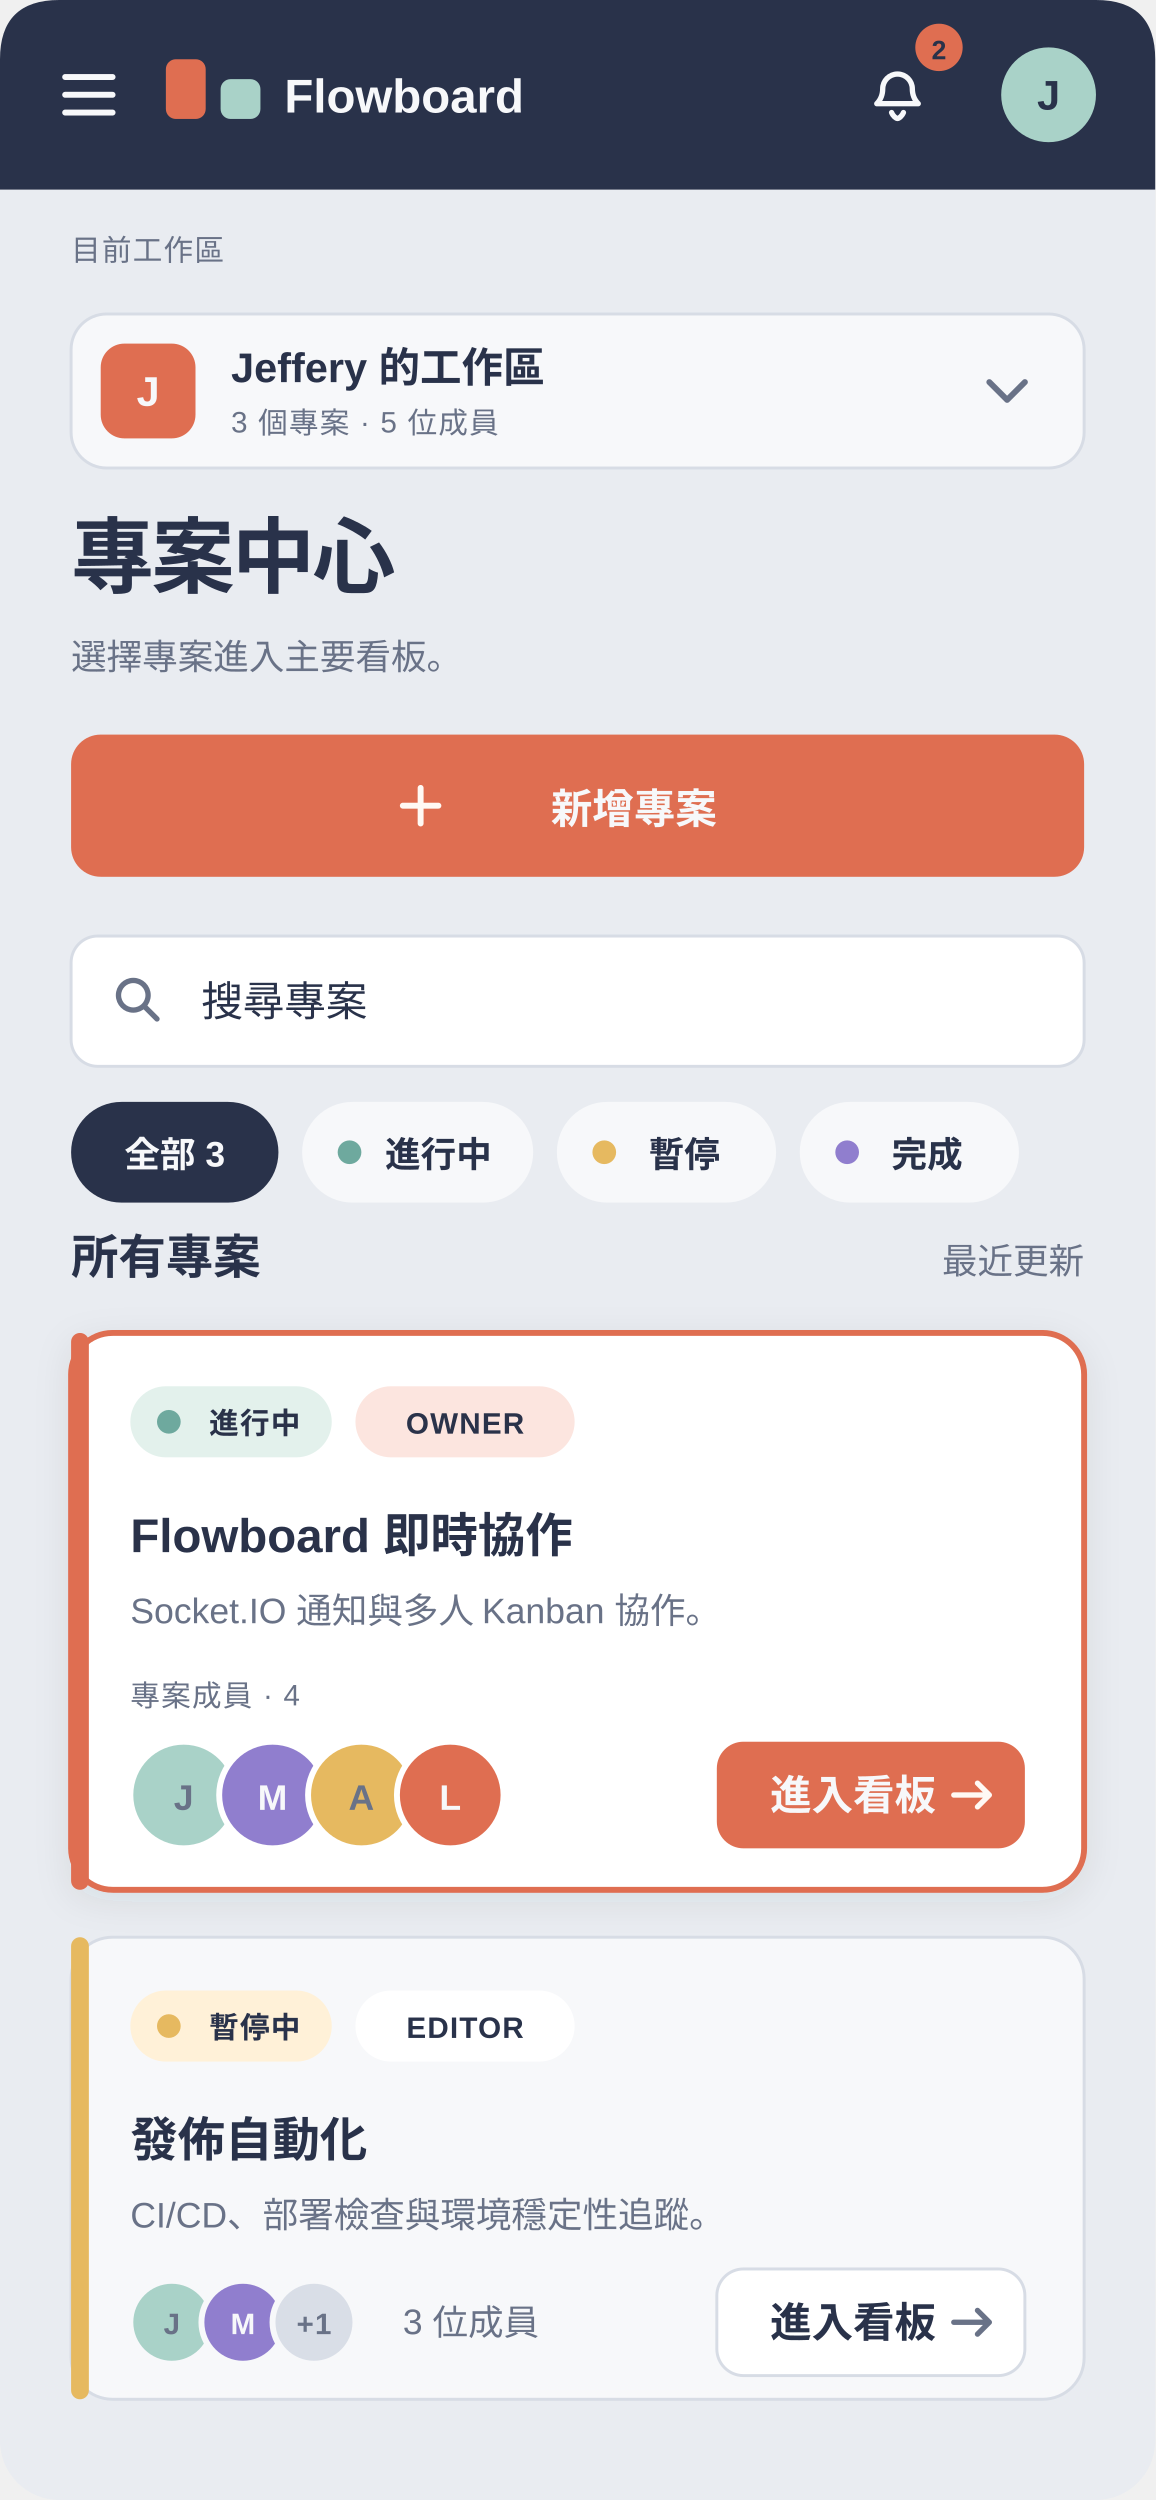
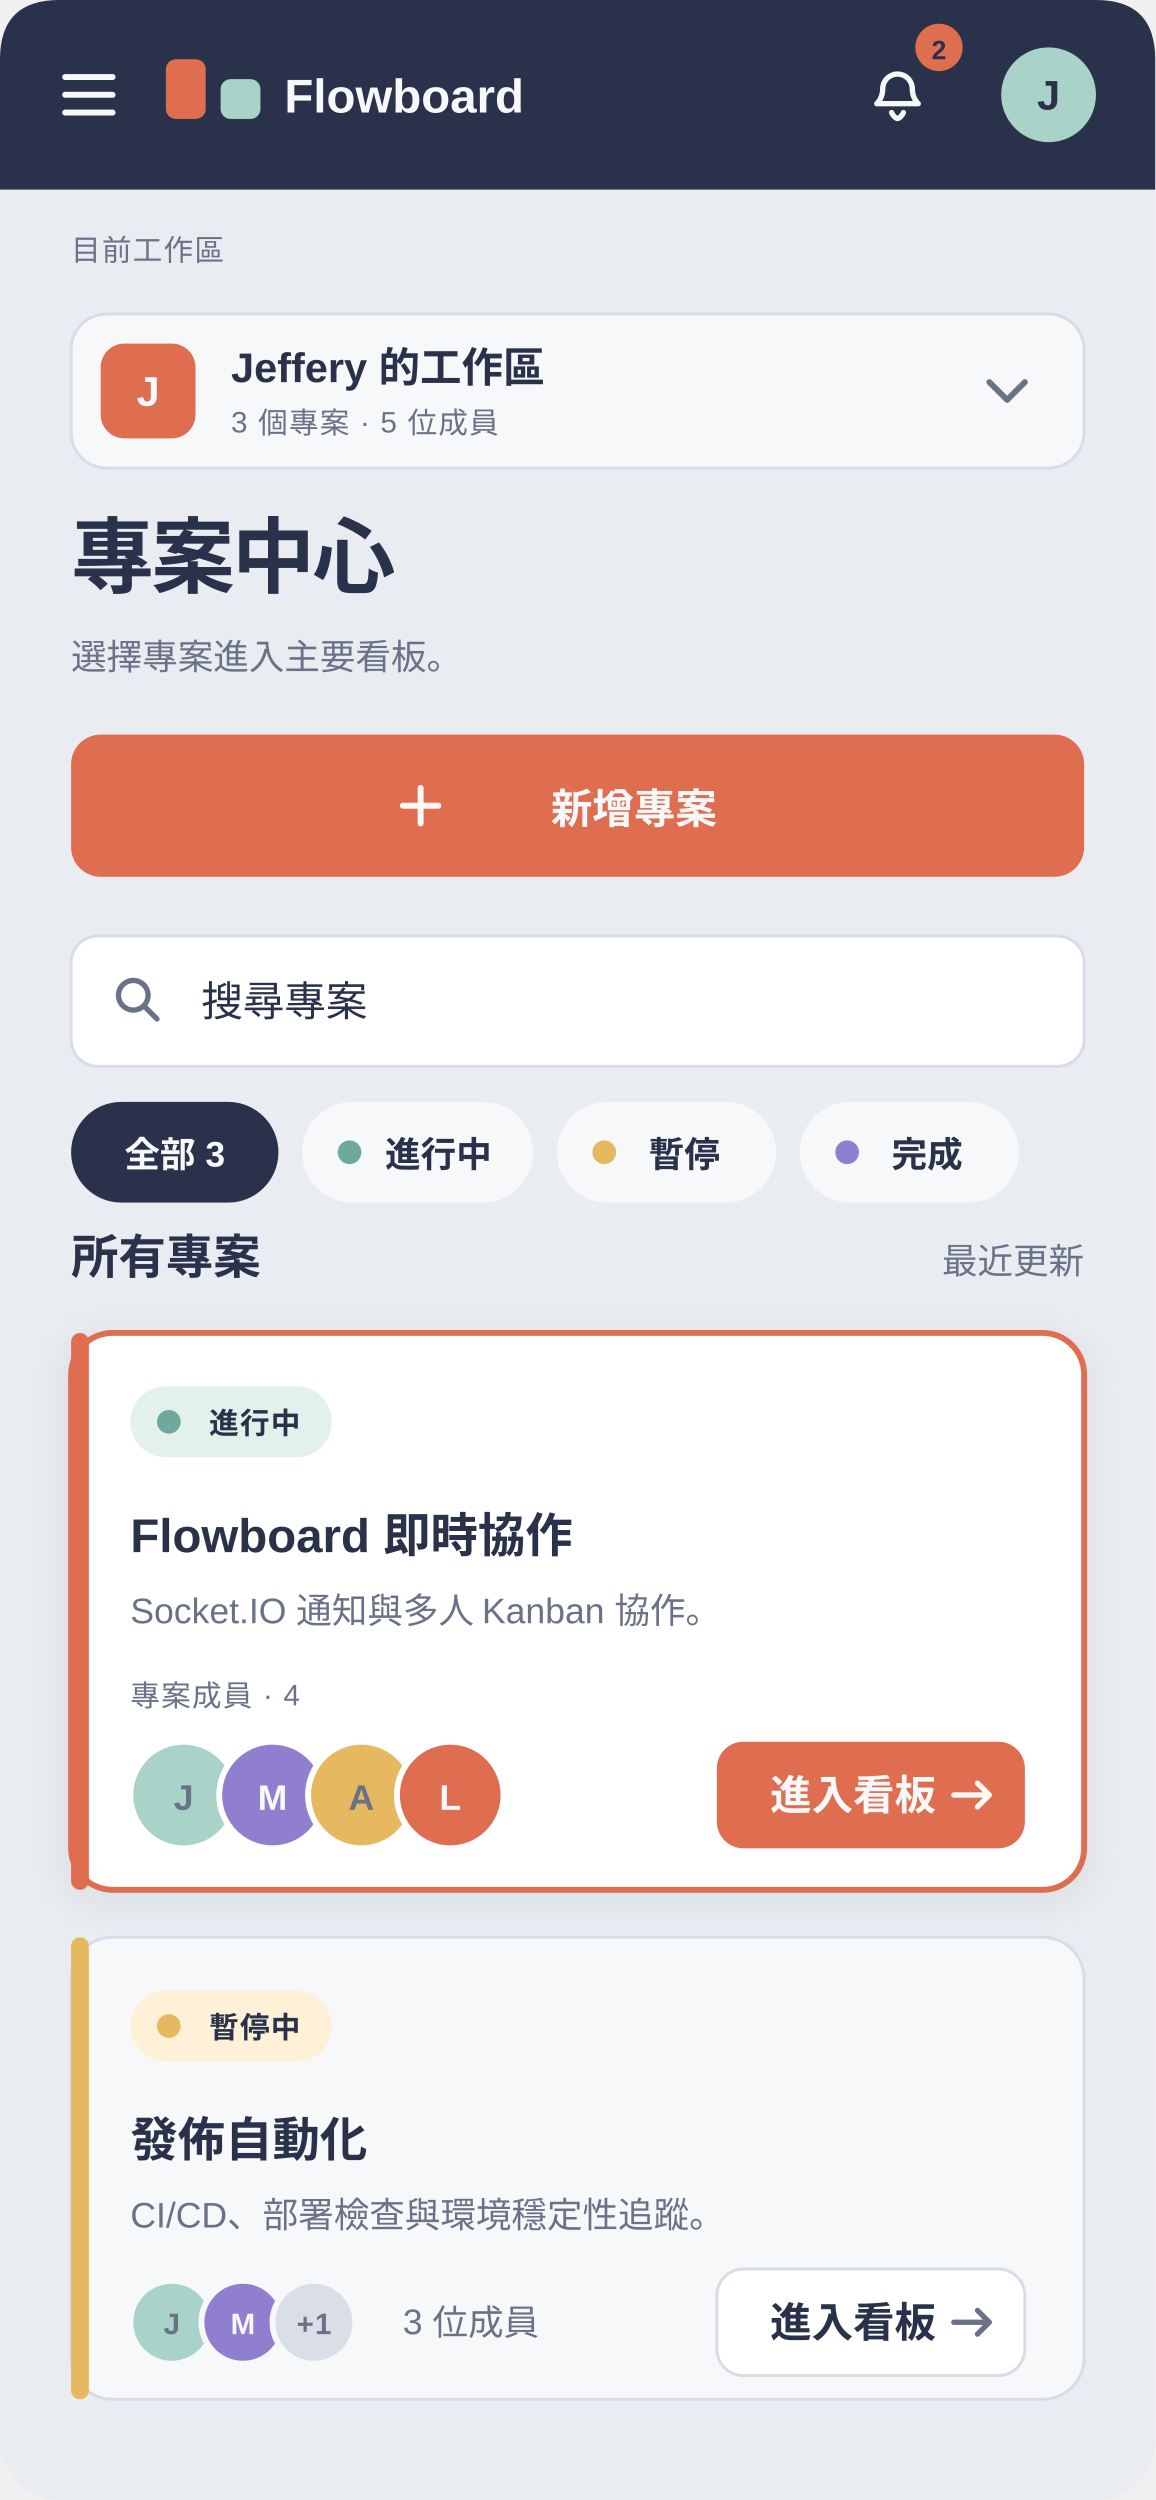
<svg xmlns="http://www.w3.org/2000/svg" width="390" height="844" viewBox="0 0 390 844">
  <defs>
    <filter id="surface-shadow" x="-12%" y="-12%" width="124%" height="132%">
      <feDropShadow dx="0" dy="3" stdDeviation="6" flood-color="#29324A" flood-opacity=".08" />
    </filter>
    <style>
      text{font-family:"Noto Sans TC","PingFang TC",Arial,sans-serif;fill:#29324A}.display{font-size:28px;font-weight:750;letter-spacing:-.03em}.title{font-size:20px;font-weight:700}.h2{font-size:16px;font-weight:700}.body{font-size:14px}.small{font-size:12px;fill:#697287}.tiny{font-size:10px;letter-spacing:.04em;fill:#697287}.inverse{fill:#F7F8FA}.soft{fill:#BFC7D7}.button{font-size:14px;font-weight:700}.medium{font-weight:700}.status{font-size:10px;font-weight:700;letter-spacing:.04em}.tab{font-size:12px;font-weight:700}
    </style>
    <g id="mark">
      <rect width="16" height="24" rx="4" fill="#DF6E51" />
      <rect x="22" y="8" width="16" height="16" rx="4" fill="#A9D2C8" />
    </g>
    <g id="plus-icon" fill="none" stroke="currentColor" stroke-width="2" stroke-linecap="round">
      <path d="M8 2v12M2 8h12" />
    </g>
    <g id="menu-icon" fill="none" stroke="currentColor" stroke-width="2" stroke-linecap="round">
      <path d="M2 4h16M2 10h16M2 16h16" />
    </g>
    <g id="bell-icon" fill="none" stroke="currentColor" stroke-width="1.8" stroke-linecap="round" stroke-linejoin="round">
      <path d="M3 12c1.4-1.4 2-3.2 2-5a5 5 0 0 1 10 0c0 1.8.6 3.6 2 5H3Z" />
      <path d="M8 15c.5 1.2 1.5 2 2 2s1.5-.8 2-2" />
    </g>
    <g id="search-icon" fill="none" stroke="currentColor" stroke-width="1.8" stroke-linecap="round">
      <circle cx="7" cy="7" r="5" />
      <path d="m11 11 4 4" />
    </g>
    <g id="chevron-down" fill="none" stroke="currentColor" stroke-width="2" stroke-linecap="round" stroke-linejoin="round">
      <path d="m2 5 6 6 6-6" />
    </g>
    <g id="users-icon" fill="none" stroke="currentColor" stroke-width="1.8" stroke-linecap="round" stroke-linejoin="round">
      <circle cx="6" cy="5" r="3" />
      <path d="M1 15c0-3 2-5 5-5s5 2 5 5M11 4c2 0 3 1 3 3 0 1-.5 2-1.5 2.5M12 11c2.5 0 4 1.5 4 4" />
    </g>
    <g id="arrow-icon" fill="none" stroke="currentColor" stroke-width="1.8" stroke-linecap="round" stroke-linejoin="round">
      <path d="M2 8h12M10 4l4 4-4 4" />
    </g>
  </defs>
  <g id="project-overview-mobile">
    <rect width="390" height="844" rx="20" fill="#E9ECF1" />
    <path d="M0 20Q0 0 20 0h350q20 0 20 20v44H0z" fill="#29324A" />
    <g transform="translate(20 20)">
      <rect x="-8" y="-8" width="40" height="40" rx="10" fill="#29324A" />
      <g transform="translate(0 2)" color="#F7F8FA">
        <use href="#menu-icon" />
      </g>
      <use href="#mark" transform="translate(36 0) scale(.84)" />
      <text x="76" y="18" class="h2 inverse">Flowboard</text>
      <rect x="262" y="-8" width="40" height="40" rx="10" fill="#29324A" />
      <g transform="translate(273 3)" color="#F7F8FA">
        <use href="#bell-icon" />
      </g>
      <circle cx="297" cy="-4" r="8" fill="#DF6E51" />
      <text x="297" y="0" text-anchor="middle" font-size="9" font-weight="700" fill="#FFFFFF">2</text>
      <circle cx="334" cy="12" r="16" fill="#A9D2C8" />
      <text x="334" y="17" text-anchor="middle" class="body medium">J</text>
    </g>
    <g transform="translate(24 88)">
      <text class="tiny">目前工作區</text>
      <g transform="translate(0 18)">
        <rect width="342" height="52" rx="12" fill="#F7F8FA" stroke="#D7DCE5" />
        <rect x="10" y="10" width="32" height="32" rx="8" fill="#DF6E51" />
        <text x="26" y="31" text-anchor="middle" class="body inverse medium">J</text>
        <text x="54" y="23" class="body medium">Jeffery 的工作區</text>
        <text x="54" y="40" class="tiny">3 個專案 · 5 位成員</text>
        <g transform="translate(308 18)" color="#697287">
          <use href="#chevron-down" />
        </g>
      </g>
      <text y="110" class="display">專案中心</text>
      <text y="138" class="small">選擇專案進入主要看板。</text>
      <g transform="translate(0 160)">
        <rect width="342" height="48" rx="10" fill="#DF6E51" />
        <g transform="translate(110 16)" color="#FFF9F4">
          <use href="#plus-icon" />
        </g>
        <text x="190" y="30" text-anchor="middle" class="button inverse">新增專案</text>
      </g>
      <g transform="translate(0 228)">
        <rect width="342" height="44" rx="9" fill="#FFFFFF" stroke="#D7DCE5" />
        <g transform="translate(14 13)" color="#697287">
          <use href="#search-icon" />
        </g>
        <text x="44" y="27" class="body" fill="#8B95A8">搜尋專案</text>
      </g>
      <g transform="translate(0 284)">
        <rect width="70" height="34" rx="17" fill="#29324A" />
        <text x="35" y="22" text-anchor="middle" class="tab inverse">全部 3</text>
        <rect x="78" width="78" height="34" rx="17" fill="#F7F8FA" />
        <circle cx="94" cy="17" r="4" fill="#6EA99E" />
        <text x="124" y="22" text-anchor="middle" class="tab">進行中</text>
        <rect x="164" width="74" height="34" rx="17" fill="#F7F8FA" />
        <circle cx="180" cy="17" r="4" fill="#E6B960" />
        <text x="207" y="22" text-anchor="middle" class="tab">暫停</text>
        <rect x="246" width="74" height="34" rx="17" fill="#F7F8FA" />
        <circle cx="262" cy="17" r="4" fill="#907ECE" />
        <text x="289" y="22" text-anchor="middle" class="tab">完成</text>
      </g>
      <g id="mobile-project-list" transform="translate(0 342)">
        <text class="h2">所有專案</text>
        <text x="342" text-anchor="end" class="small">最近更新</text>
        <g id="mobile-project-flowboard" transform="translate(0 20)" filter="url(#surface-shadow)">
          <rect width="342" height="188" rx="14" fill="#FFFFFF" stroke="#DF6E51" stroke-width="2" />
          <rect width="6" height="188" rx="3" fill="#DF6E51" />
          <g transform="translate(20 18)">
            <rect width="68" height="24" rx="12" fill="#E3F1EC" />
            <circle cx="13" cy="12" r="4" fill="#6EA99E" />
            <text x="42" y="16" text-anchor="middle" class="status" fill="#31665D">進行中</text>
-             <rect x="76" width="74" height="24" rx="12" fill="#FCE5DF" />
-             <text x="113" y="16" text-anchor="middle" class="status" fill="#9F3F2C">OWNER</text>
          </g>
          <text x="20" y="74" class="h2">Flowboard 即時協作</text>
          <text x="20" y="98" class="small">Socket.IO 通知與多人 Kanban 協作。</text>
          <text x="20" y="126" class="tiny">專案成員 · 4</text>
          <g transform="translate(20 138)">
            <circle cx="18" cy="18" r="18" fill="#A9D2C8" stroke="#FFFFFF" stroke-width="2" />
            <text x="18" y="23" text-anchor="middle" class="small medium">J</text>
            <circle cx="48" cy="18" r="18" fill="#907ECE" stroke="#FFFFFF" stroke-width="2" />
            <text x="48" y="23" text-anchor="middle" class="small inverse medium">M</text>
            <circle cx="78" cy="18" r="18" fill="#E6B960" stroke="#FFFFFF" stroke-width="2" />
            <text x="78" y="23" text-anchor="middle" class="small medium">A</text>
            <circle cx="108" cy="18" r="18" fill="#DF6E51" stroke="#FFFFFF" stroke-width="2" />
            <text x="108" y="23" text-anchor="middle" class="small inverse medium">L</text>
          </g>
          <g transform="translate(218 138)">
            <rect width="104" height="36" rx="9" fill="#DF6E51" />
            <text x="46" y="23" text-anchor="middle" class="button inverse">進入看板</text>
            <g transform="translate(78 10)" color="#FFF9F4">
              <use href="#arrow-icon" />
            </g>
          </g>
        </g>
        <g id="mobile-project-release" transform="translate(0 224)">
          <rect width="342" height="156" rx="14" fill="#F7F8FA" stroke="#D7DCE5" />
          <rect width="6" height="156" rx="3" fill="#E6B960" />
          <g transform="translate(20 18)">
            <rect width="68" height="24" rx="12" fill="#FFF1D8" />
            <circle cx="13" cy="12" r="4" fill="#E6B960" />
            <text x="42" y="16" text-anchor="middle" class="status" fill="#7A4D00">暫停中</text>
-             <rect x="76" width="74" height="24" rx="12" fill="#FFFFFF" />
-             <text x="113" y="16" text-anchor="middle" class="status" fill="#465066">EDITOR</text>
          </g>
          <text x="20" y="74" class="h2">發佈自動化</text>
          <text x="20" y="98" class="small">CI/CD、部署檢查與環境穩定性追蹤。</text>
          <g transform="translate(20 116)">
            <circle cx="14" cy="14" r="14" fill="#A9D2C8" stroke="#F7F8FA" stroke-width="2" />
            <text x="14" y="18" text-anchor="middle" class="tiny medium">J</text>
            <circle cx="38" cy="14" r="14" fill="#907ECE" stroke="#F7F8FA" stroke-width="2" />
            <text x="38" y="18" text-anchor="middle" class="tiny inverse medium">M</text>
            <circle cx="62" cy="14" r="14" fill="#D9DEE7" stroke="#F7F8FA" stroke-width="2" />
            <text x="62" y="18" text-anchor="middle" class="tiny medium">+1</text>
            <text x="92" y="18" class="small">3 位成員</text>
          </g>
          <g transform="translate(218 112)">
            <rect width="104" height="36" rx="9" fill="#FFFFFF" stroke="#D7DCE5" />
            <text x="46" y="23" text-anchor="middle" class="button">進入看板</text>
            <g transform="translate(78 10)" color="#697287">
              <use href="#arrow-icon" />
            </g>
          </g>
        </g>
      </g>
    </g>
  </g>
</svg>
